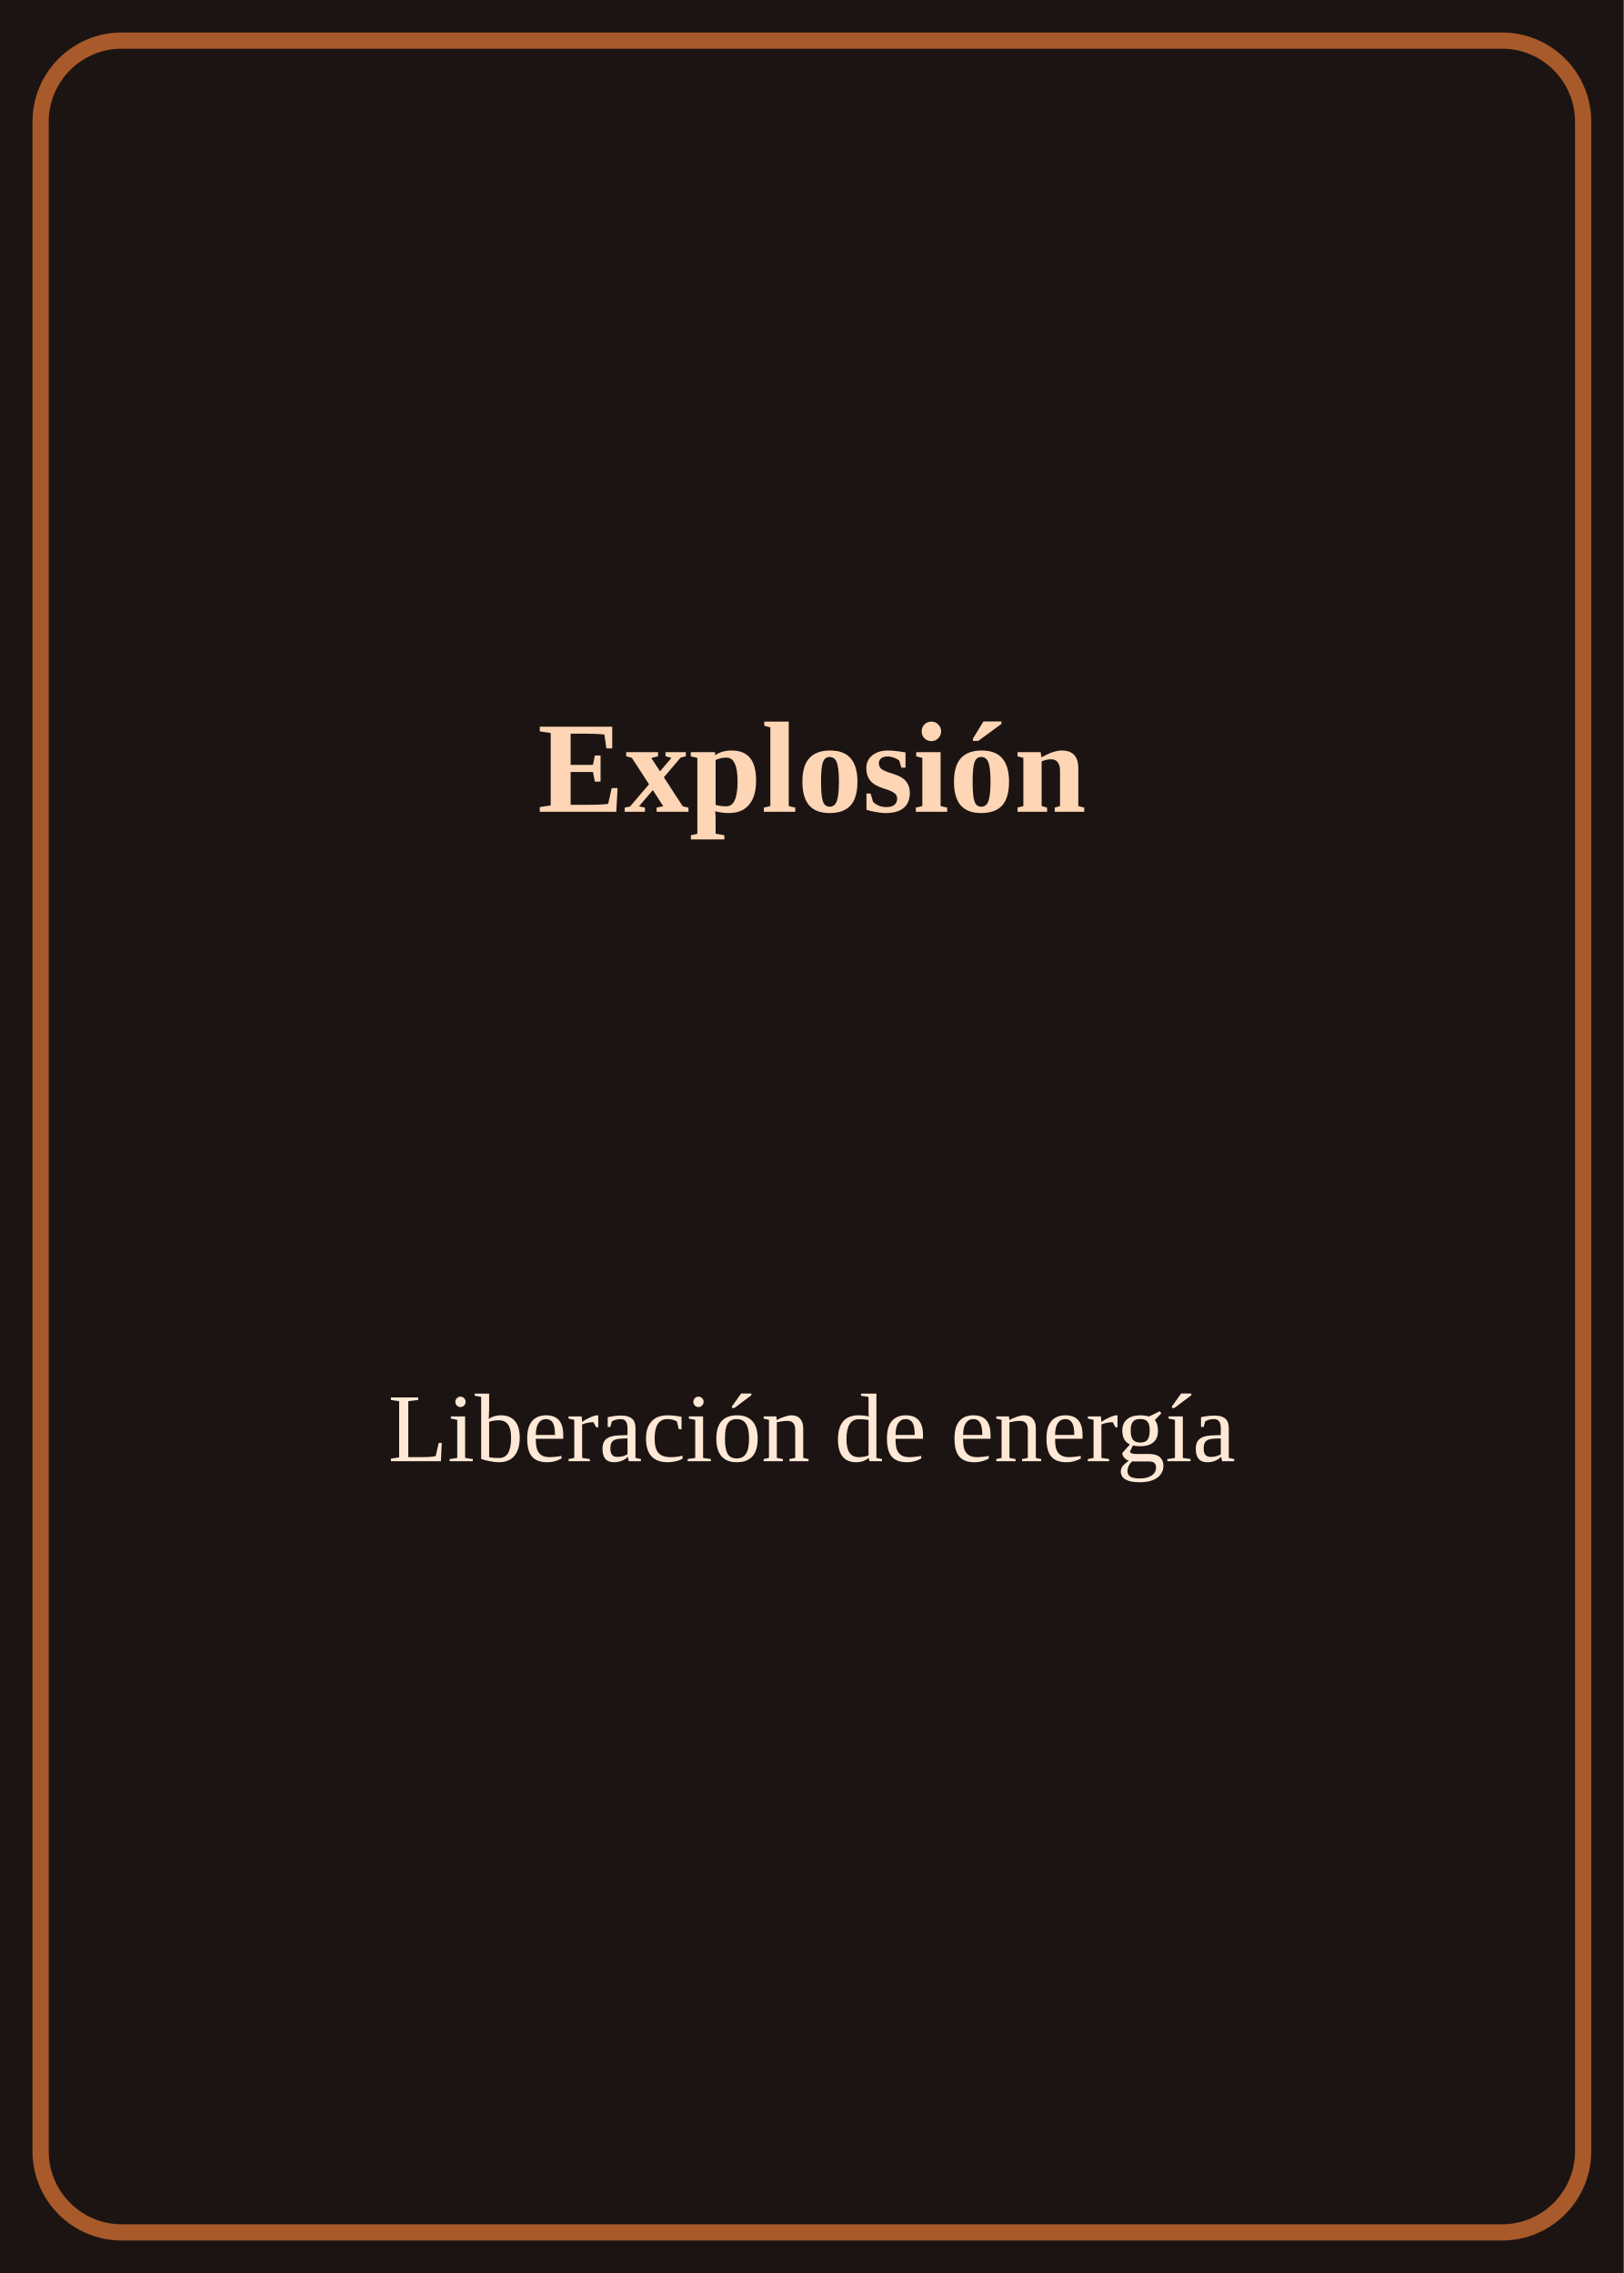
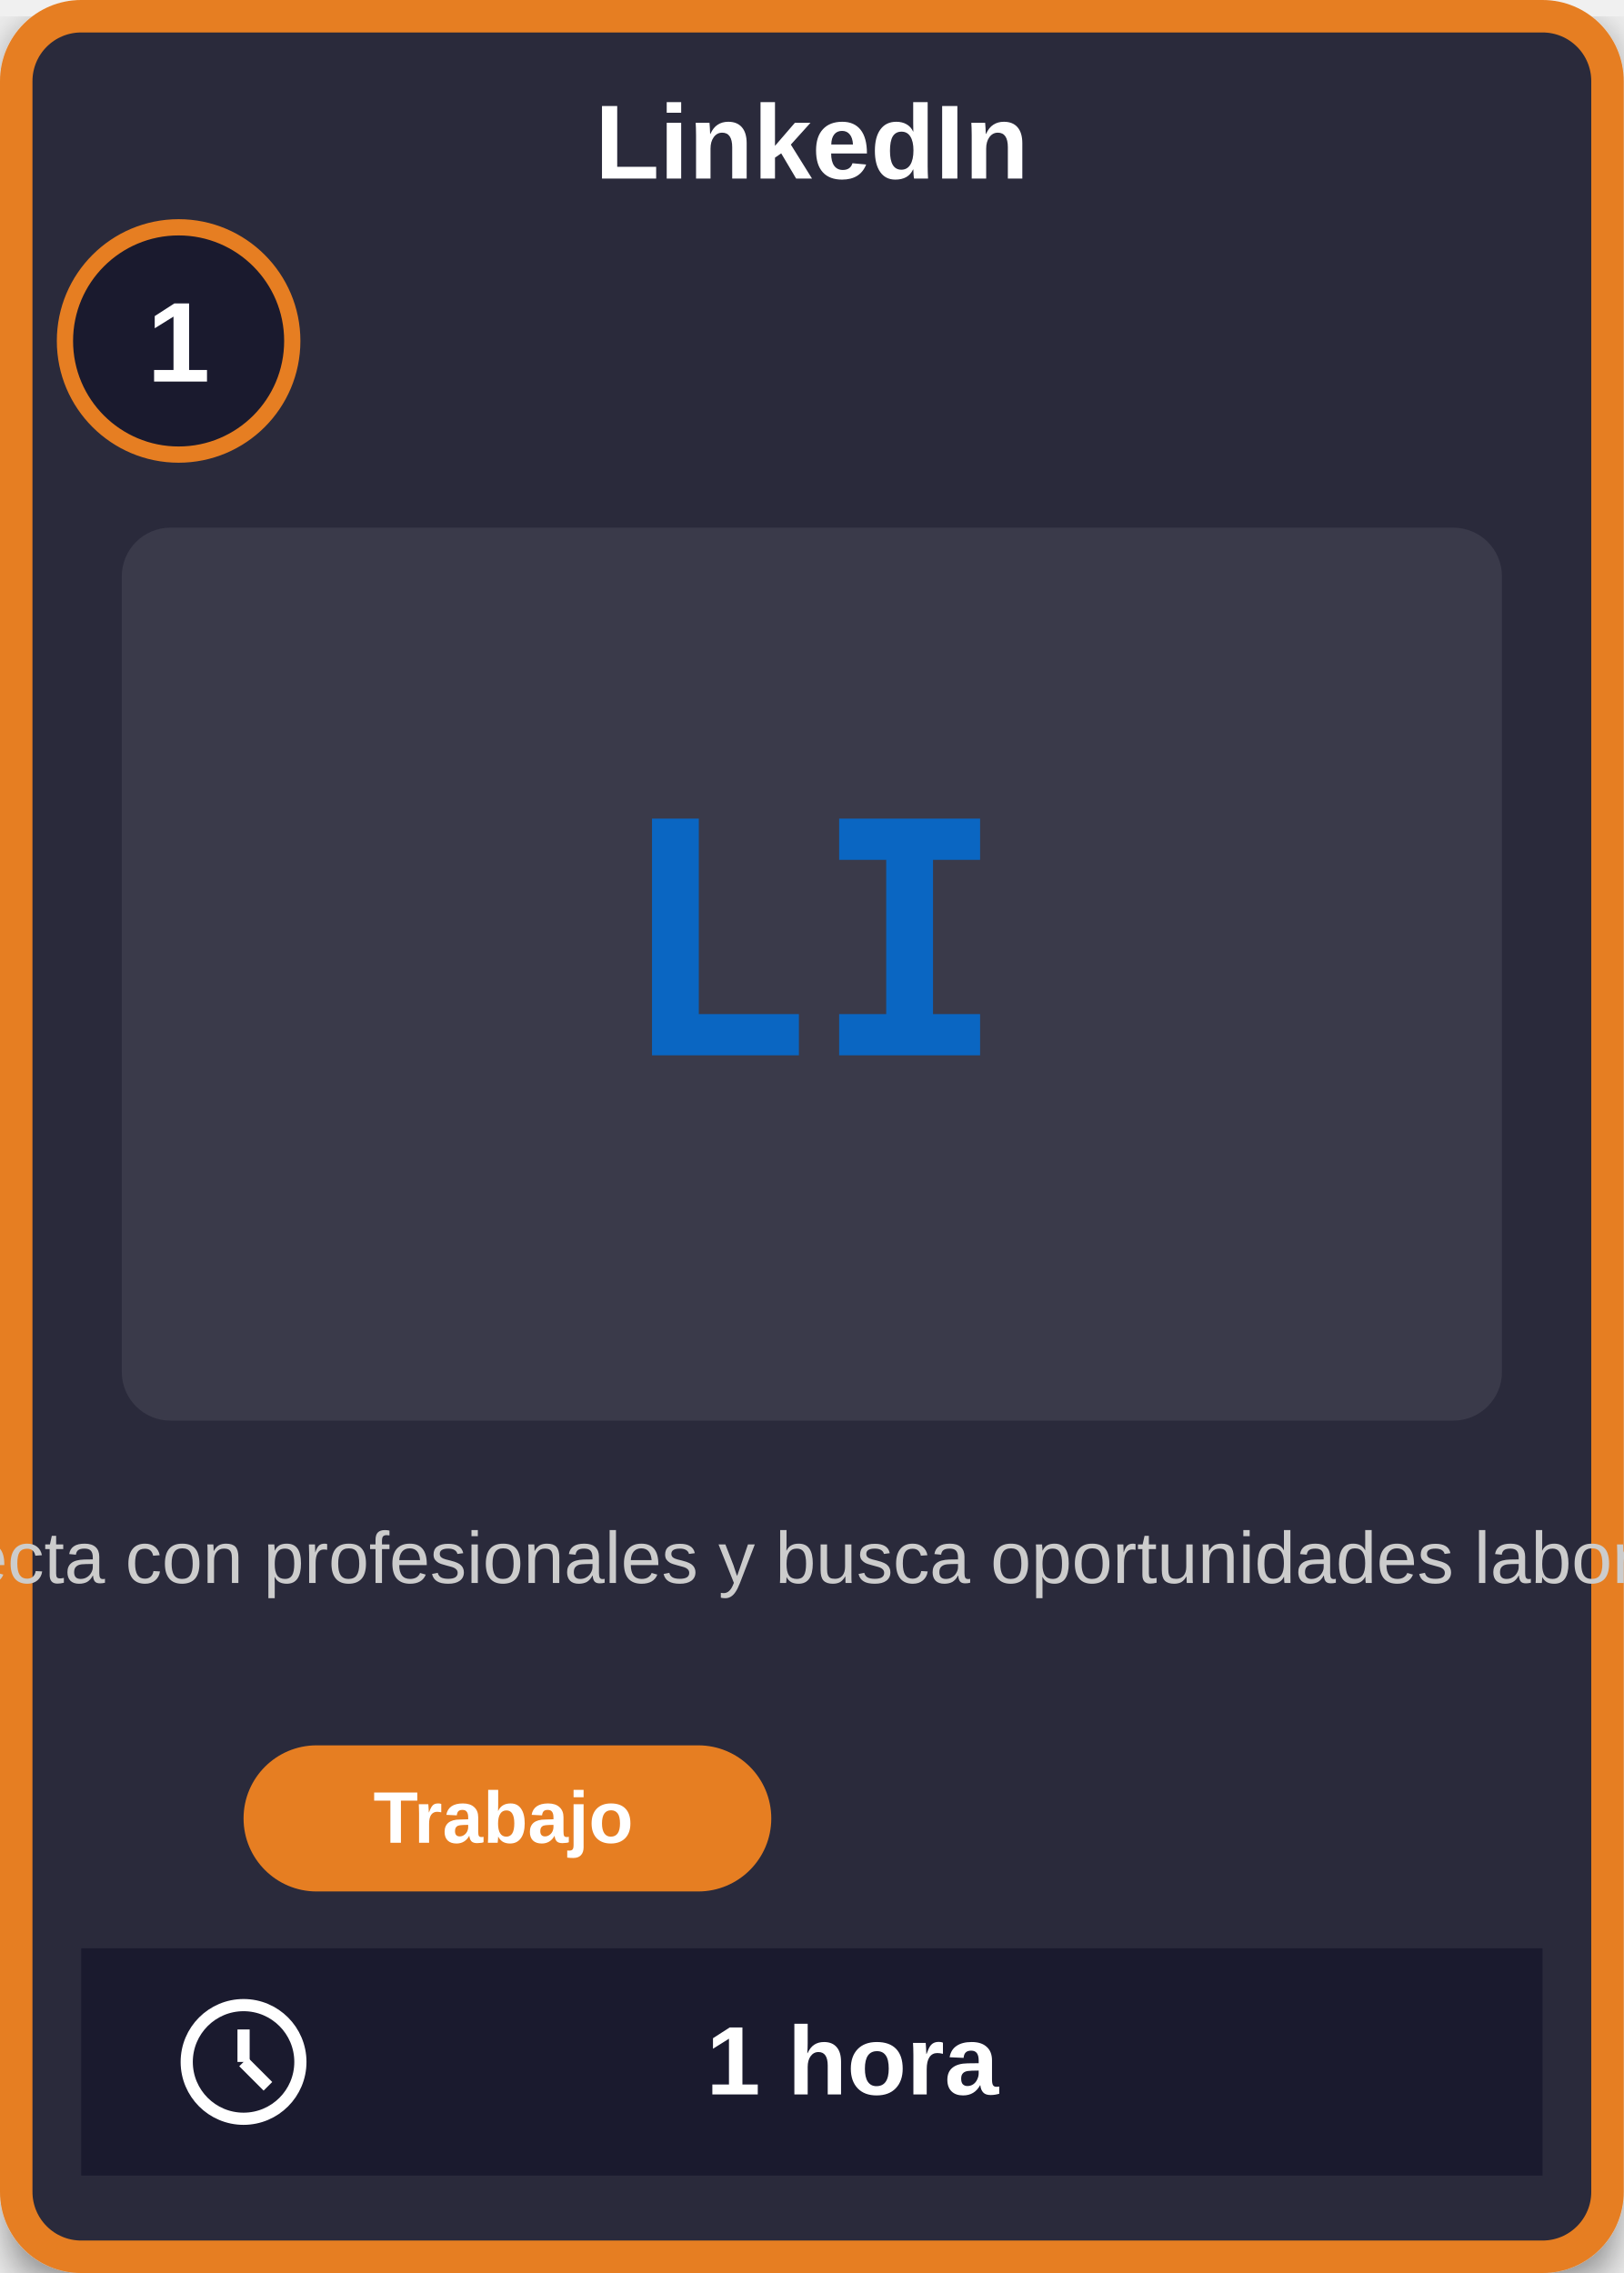
- <svg xmlns="http://www.w3.org/2000/svg" width="200" height="280">
-   <rect width="200" height="280" fill="#1c1412" />
-   <rect x="5" y="5" width="190" height="270" fill="none" stroke="#a85a2a" stroke-width="2" rx="10" />
-   <text x="100" y="100" text-anchor="middle" fill="#ffd6b5" font-size="16" font-weight="bold">Explosión</text>
-   <text x="100" y="180" text-anchor="middle" fill="#ffe9d6" font-size="12">Liberación de energía</text>
+ <svg xmlns="http://www.w3.org/2000/svg" viewBox="0 0 200 280">
+   <defs>
+     <filter id="shadow3" x="-5%" y="-5%" width="110%" height="110%">
+       <feDropShadow dx="0" dy="2" stdDeviation="3" flood-color="#000" flood-opacity="0.5" />
+     </filter>
+   </defs>
+   <rect x="2" y="2" width="196" height="276" rx="8" ry="8" fill="#2a2a3a" stroke="#e67e22" stroke-width="4" filter="url(#shadow3)" />
+   <text x="100" y="22" text-anchor="middle" fill="#ffffff" font-family="Arial, sans-serif" font-size="13" font-weight="bold">LinkedIn</text>
+   <circle cx="22" cy="42" r="14" fill="#1a1a2e" stroke="#e67e22" stroke-width="2" />
+   <text x="22" y="47" text-anchor="middle" fill="#ffffff" font-family="Arial, sans-serif" font-size="14" font-weight="bold">1</text>
+   <rect x="15" y="65" width="170" height="110" rx="6" ry="6" fill="#3a3a4a" />
+   <text x="100" y="130" text-anchor="middle" fill="#0a66c2" font-family="monospace, sans-serif" font-size="40" font-weight="bold">LI</text>
+   <text x="100" y="195" text-anchor="middle" fill="#cccccc" font-family="Arial, sans-serif" font-size="9">Conecta con profesionales y busca oportunidades laborales.</text>
+   <rect x="30" y="215" width="65" height="18" rx="9" ry="9" fill="#e67e22" />
+   <text x="62" y="227" text-anchor="middle" fill="#ffffff" font-family="Arial, sans-serif" font-size="9" font-weight="bold">Trabajo</text>
+   <rect x="10" y="240" width="180" height="28" fill="#1a1a2e" />
+   <circle cx="30" cy="254" r="7" fill="none" stroke="#ffffff" stroke-width="1.5" />
+   <line x1="30" y1="250" x2="30" y2="254" stroke="#ffffff" stroke-width="1.5" />
+   <line x1="30" y1="254" x2="33" y2="257" stroke="#ffffff" stroke-width="1.5" />
+   <text x="105" y="258" text-anchor="middle" fill="#ffffff" font-family="Arial, sans-serif" font-size="12" font-weight="bold">1 hora</text>
</svg>
